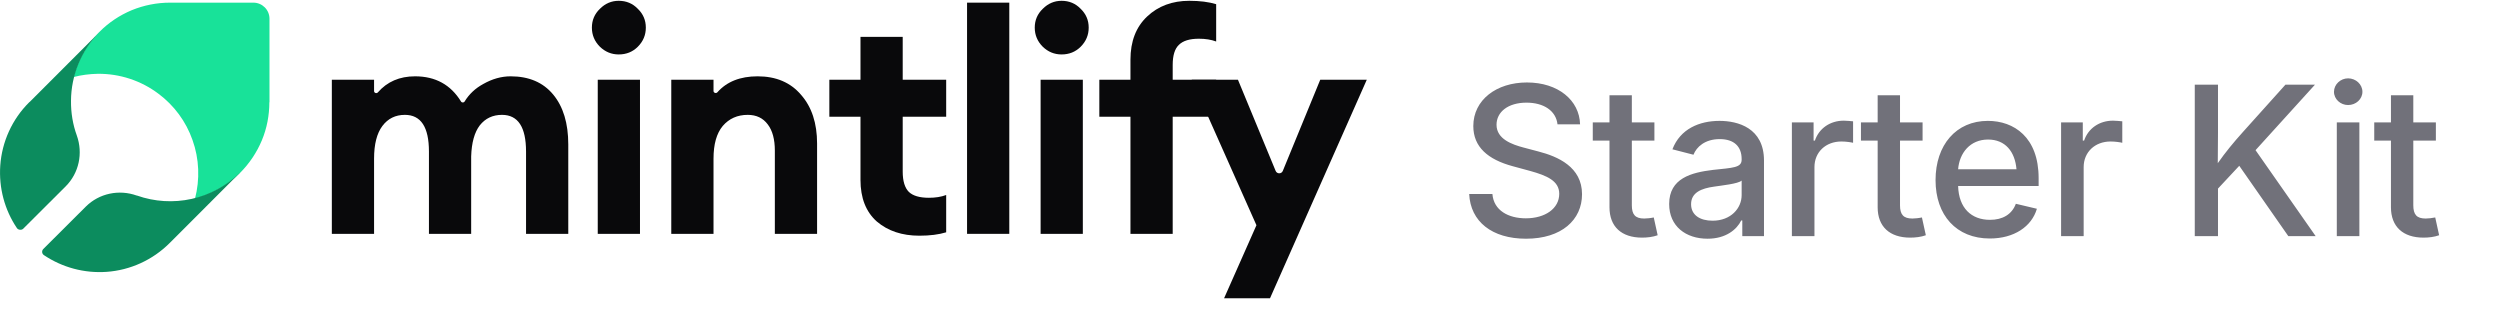
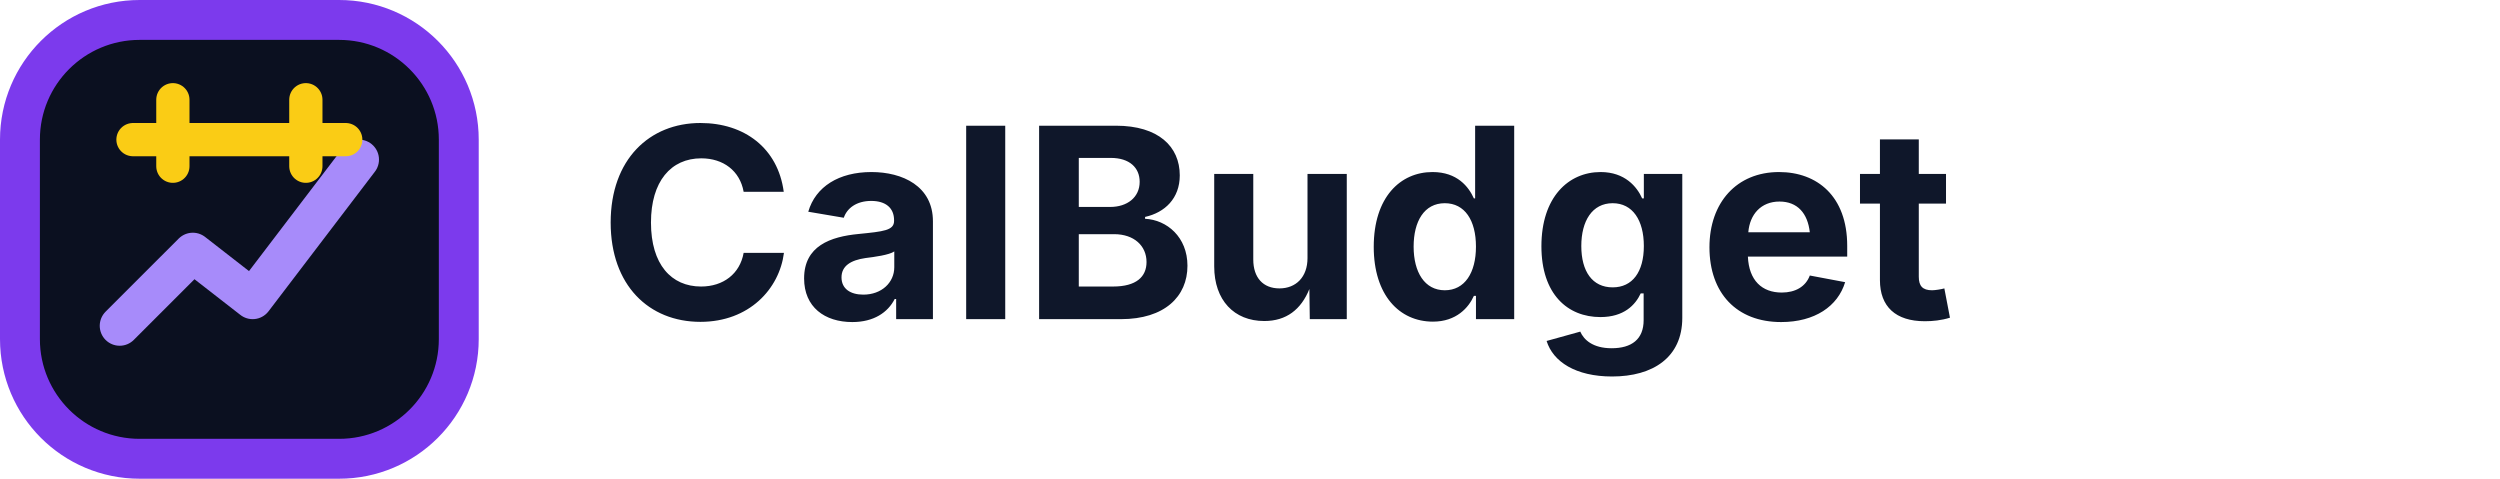
- <svg xmlns="http://www.w3.org/2000/svg" width="180" height="23" viewBox="0 0 180 23" fill="none">
-   <path d="M91.44 21.476H88.133L90.464 16.216L85.802 5.74H89.132L91.847 12.307C91.943 12.536 92.268 12.536 92.362 12.306L95.058 5.74H98.409L91.44 21.476Z" fill="#09090B" />
-   <path d="M81.393 16.837V8.403H79.152V5.74H81.393V4.297C81.393 2.98 81.792 1.944 82.592 1.19C83.391 0.435 84.404 0.058 85.633 0.058C86.387 0.058 87.031 0.139 87.564 0.302V2.988C87.208 2.854 86.794 2.788 86.32 2.788C85.655 2.788 85.174 2.936 84.878 3.232C84.582 3.513 84.434 3.994 84.434 4.674V5.74H87.564V8.403H84.434V16.837H81.393Z" fill="#09090B" />
-   <path d="M76.433 3.92C75.915 3.92 75.463 3.735 75.079 3.365C74.694 2.98 74.502 2.521 74.502 1.989C74.502 1.456 74.694 1.005 75.079 0.635C75.463 0.25 75.915 0.058 76.433 0.058C76.98 0.058 77.438 0.25 77.809 0.635C78.193 1.005 78.386 1.456 78.386 1.989C78.386 2.521 78.193 2.98 77.809 3.365C77.438 3.735 76.98 3.92 76.433 3.92ZM74.924 16.837V5.74H77.964V16.837H74.924Z" fill="#09090B" />
-   <path d="M69.628 16.837V0.191H72.669V16.837H69.628Z" fill="#09090B" />
-   <path d="M66.194 16.97C64.951 16.97 63.93 16.63 63.131 15.949C62.347 15.254 61.955 14.255 61.955 12.953V8.403H59.713V5.74H61.955V2.655H64.995V5.74H68.125V8.403H64.995V12.354C64.995 13.034 65.143 13.523 65.439 13.819C65.735 14.1 66.216 14.24 66.882 14.24C67.355 14.24 67.769 14.174 68.125 14.04V16.726C67.592 16.889 66.948 16.97 66.194 16.97Z" fill="#09090B" />
-   <path d="M48.332 16.837V5.74H51.373V6.551C51.373 6.688 51.559 6.748 51.65 6.646C52.328 5.879 53.293 5.495 54.546 5.495C55.878 5.495 56.921 5.939 57.676 6.827C58.445 7.7 58.83 8.869 58.83 10.334V16.837H55.789V10.844C55.789 10.03 55.619 9.402 55.279 8.958C54.939 8.499 54.458 8.27 53.836 8.27C53.096 8.27 52.497 8.536 52.038 9.069C51.594 9.601 51.373 10.386 51.373 11.421V16.837H48.332Z" fill="#09090B" />
-   <path d="M44.547 3.92C44.029 3.92 43.578 3.735 43.193 3.365C42.809 2.98 42.616 2.521 42.616 1.989C42.616 1.456 42.809 1.005 43.193 0.635C43.578 0.25 44.029 0.058 44.547 0.058C45.095 0.058 45.553 0.25 45.923 0.635C46.308 1.005 46.5 1.456 46.5 1.989C46.5 2.521 46.308 2.98 45.923 3.365C45.553 3.735 45.095 3.92 44.547 3.92ZM43.038 16.837V5.74H46.079V16.837H43.038Z" fill="#09090B" />
-   <path d="M37.875 16.837V10.911C37.875 9.15 37.298 8.27 36.144 8.27C35.478 8.27 34.945 8.521 34.546 9.024C34.161 9.527 33.954 10.275 33.924 11.266V16.837H30.884V10.911C30.884 9.15 30.306 8.27 29.152 8.27C28.472 8.27 27.932 8.536 27.532 9.069C27.133 9.601 26.933 10.386 26.933 11.421V16.837H23.892V5.74H26.933V6.559C26.933 6.695 27.116 6.755 27.206 6.652C27.878 5.881 28.771 5.495 29.885 5.495C31.349 5.495 32.452 6.1 33.193 7.309C33.252 7.404 33.395 7.403 33.454 7.307C33.774 6.78 34.219 6.361 34.79 6.05C35.441 5.68 36.099 5.495 36.765 5.495C38.082 5.495 39.103 5.932 39.828 6.805C40.553 7.678 40.916 8.876 40.916 10.4V16.837H37.875Z" fill="#09090B" />
-   <path d="M19.403 7.362V1.35C19.403 0.705 18.879 0.191 18.244 0.191H12.235C11.291 0.191 10.357 0.378 9.487 0.733C8.618 1.098 7.824 1.621 7.16 2.295L7.114 2.341C6.235 3.23 5.609 4.333 5.291 5.548C5.861 5.399 6.45 5.324 7.039 5.314C8.609 5.296 10.151 5.801 11.403 6.745C12.534 7.586 13.394 8.746 13.861 10.083C14.347 11.438 14.403 12.916 14.039 14.309C15.244 13.991 16.356 13.364 17.244 12.486L17.291 12.439C17.954 11.775 18.487 10.98 18.851 10.111C19.216 9.241 19.393 8.306 19.393 7.362H19.403Z" fill="#18E299" />
-   <path d="M5.112 7.26C5.121 5.416 5.857 3.646 7.151 2.324L2.151 7.326C2.133 7.344 2.114 7.354 2.095 7.372C0.876 8.583 0.14 10.204 0.019 11.918C-0.092 13.52 0.327 15.103 1.22 16.426C1.306 16.552 1.537 16.593 1.667 16.472L4.73 13.417C5.689 12.458 5.987 11.033 5.531 9.757C5.242 8.965 5.103 8.117 5.112 7.26Z" fill="#0C8C5E" />
-   <path d="M17.262 12.44C16.303 13.38 15.102 14.032 13.799 14.321C12.486 14.61 11.127 14.526 9.861 14.079C9.861 14.079 9.851 14.079 9.842 14.079C8.567 13.622 7.142 13.921 6.183 14.871L3.12 17.926C2.99 18.056 3.009 18.27 3.167 18.373C4.489 19.258 6.072 19.686 7.673 19.574C9.386 19.453 10.997 18.717 12.216 17.497L12.263 17.451L17.262 12.449V12.44Z" fill="#0C8C5E" />
-   <text x="105" y="17" font-family="Inter, ui-sans-serif, system-ui, -apple-system, sans-serif" font-size="15" font-weight="500" fill="#71717A" letter-spacing="-0.01em">Starter Kit</text>
+ <svg xmlns="http://www.w3.org/2000/svg" width="188" height="36" viewBox="0 0 188 36" fill="none" role="img" aria-label="CalBudget">
+   <rect x="1.5" y="1.5" width="33" height="33" rx="9" fill="#0B1020" stroke="#7C3AED" stroke-width="3" />
+   <path d="M9 24.5L14.5 19L19 22.5L27 12" stroke="#A78BFA" stroke-width="3" stroke-linecap="round" stroke-linejoin="round" />
+   <path d="M10 10.5H26" stroke="#FACC15" stroke-width="2.5" stroke-linecap="round" />
+   <path d="M13 7.5V12.5M23 7.5V12.5" stroke="#FACC15" stroke-width="2.5" stroke-linecap="round" />
+   <text x="45" y="24" font-family="Inter, ui-sans-serif, system-ui, -apple-system, BlinkMacSystemFont, 'Segoe UI', sans-serif" font-size="20" font-weight="750" fill="#0F172A">CalBudget</text>
</svg>
